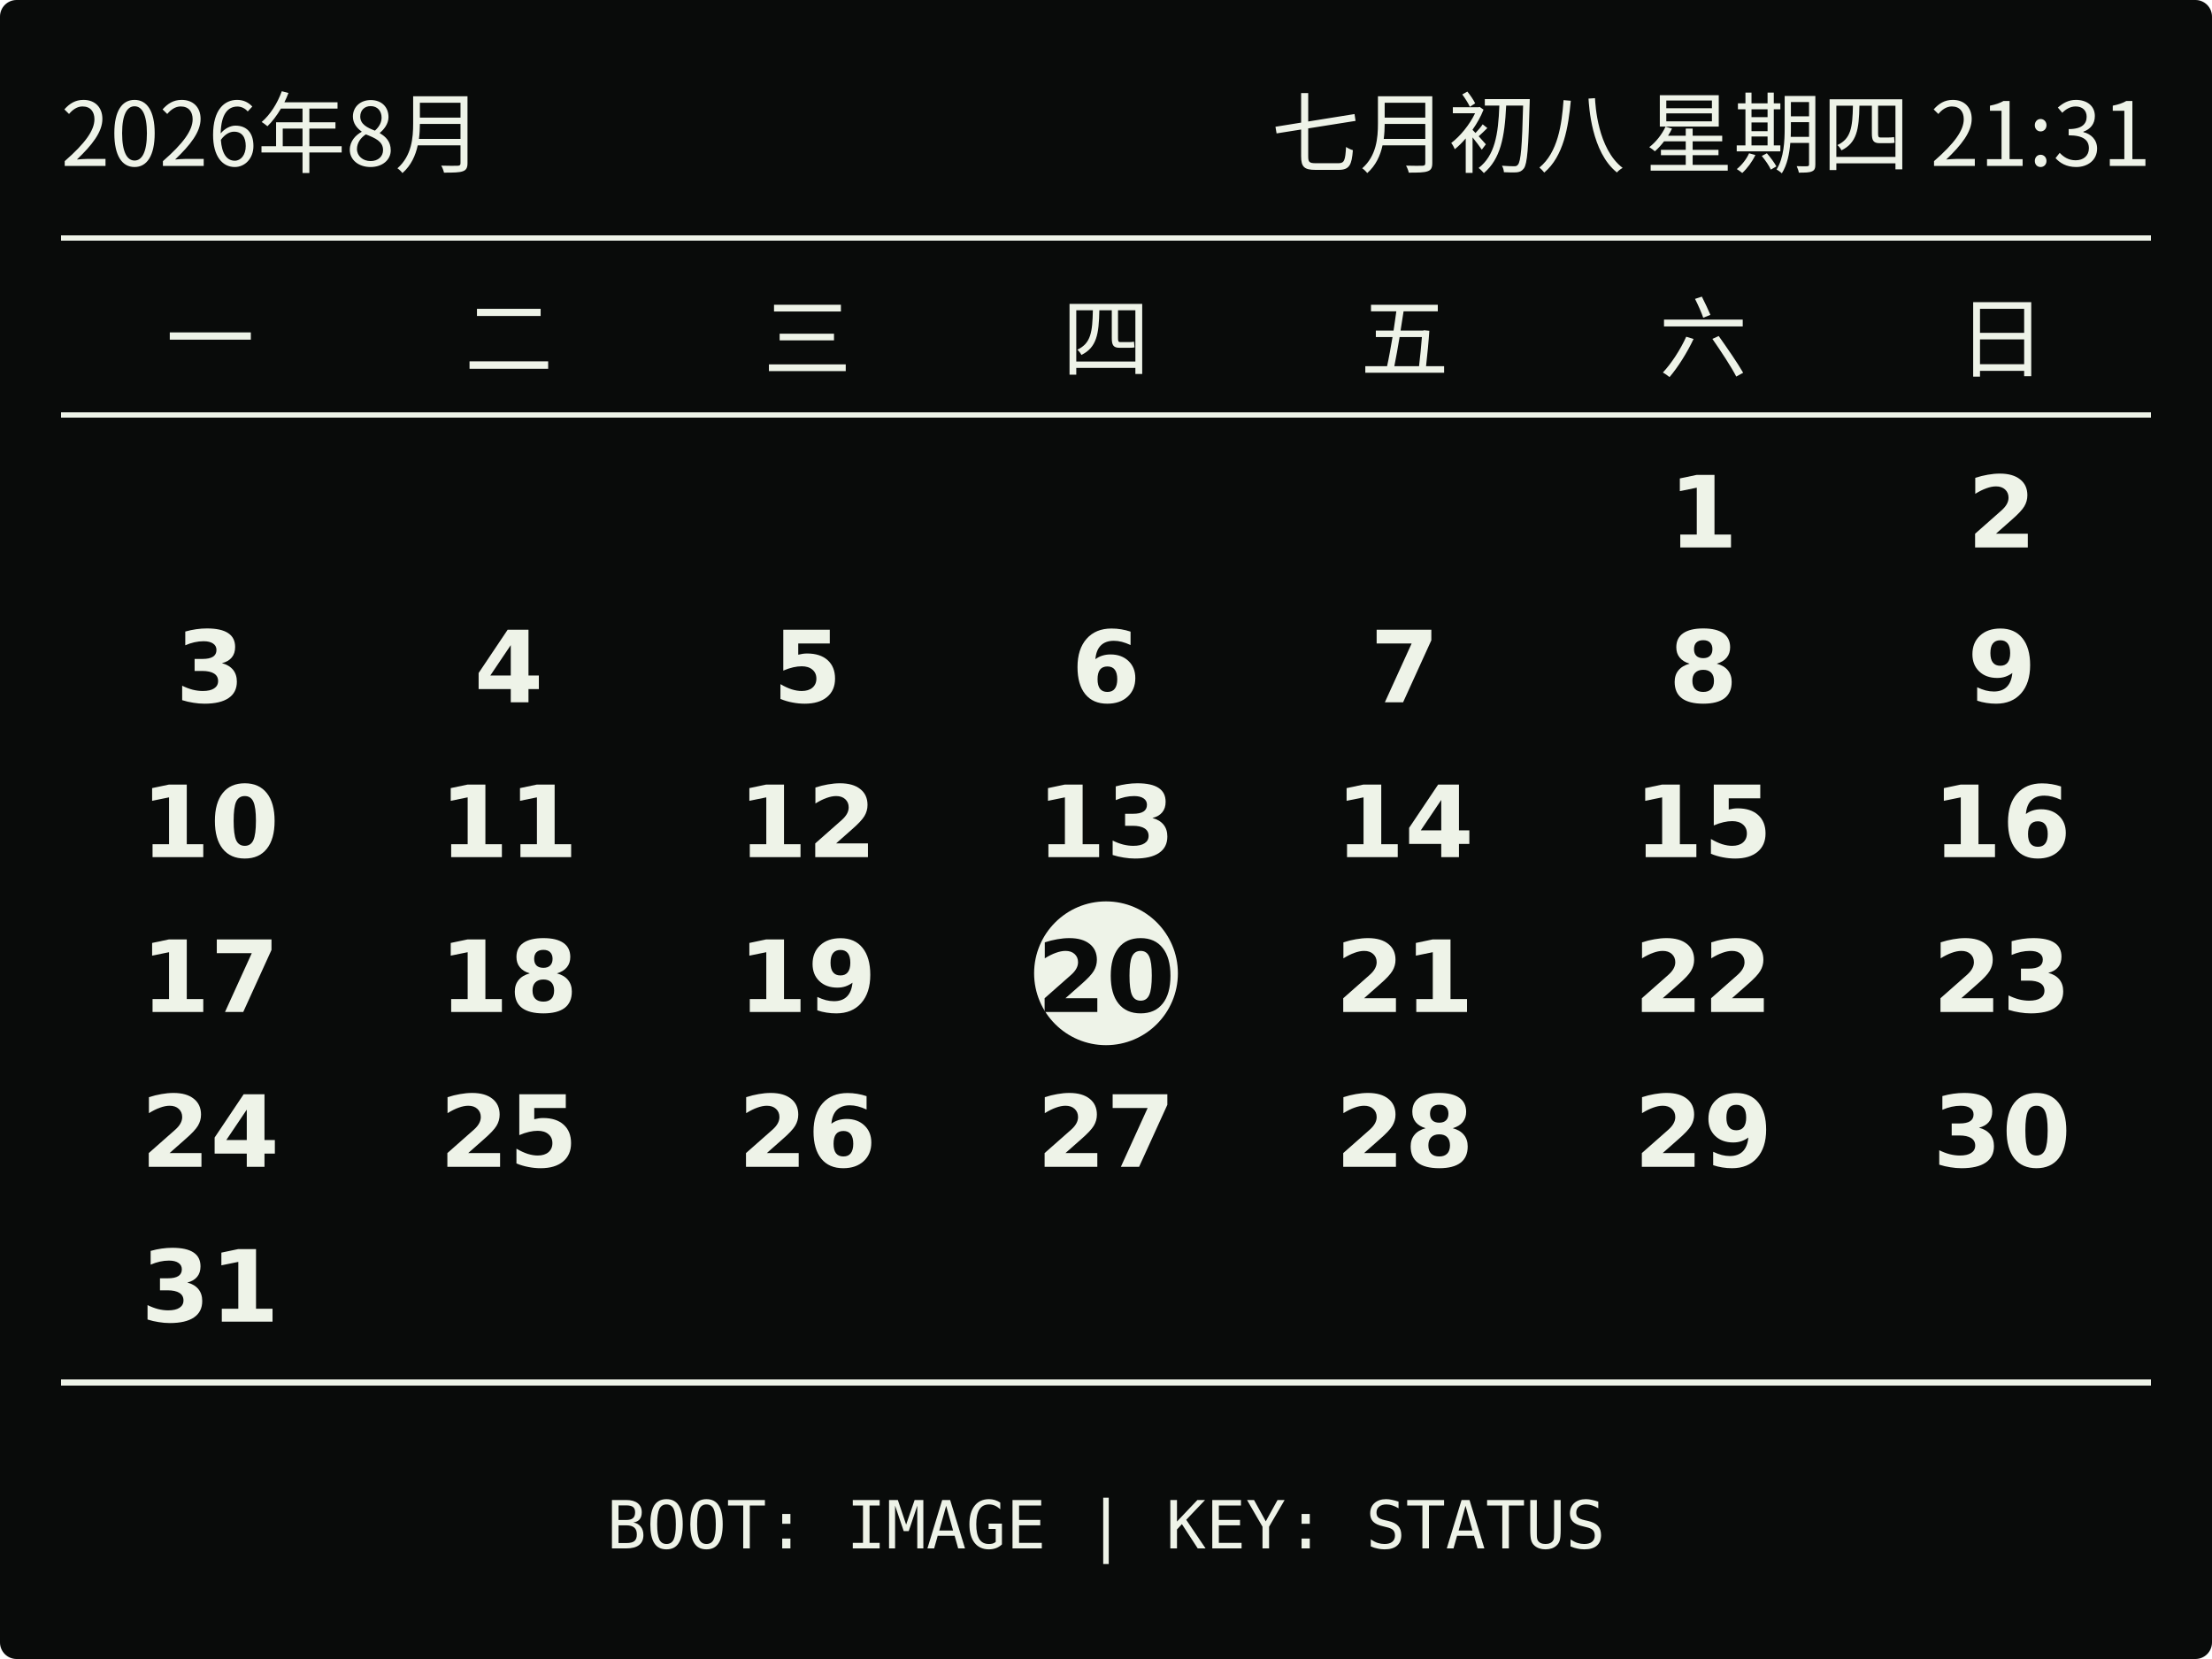
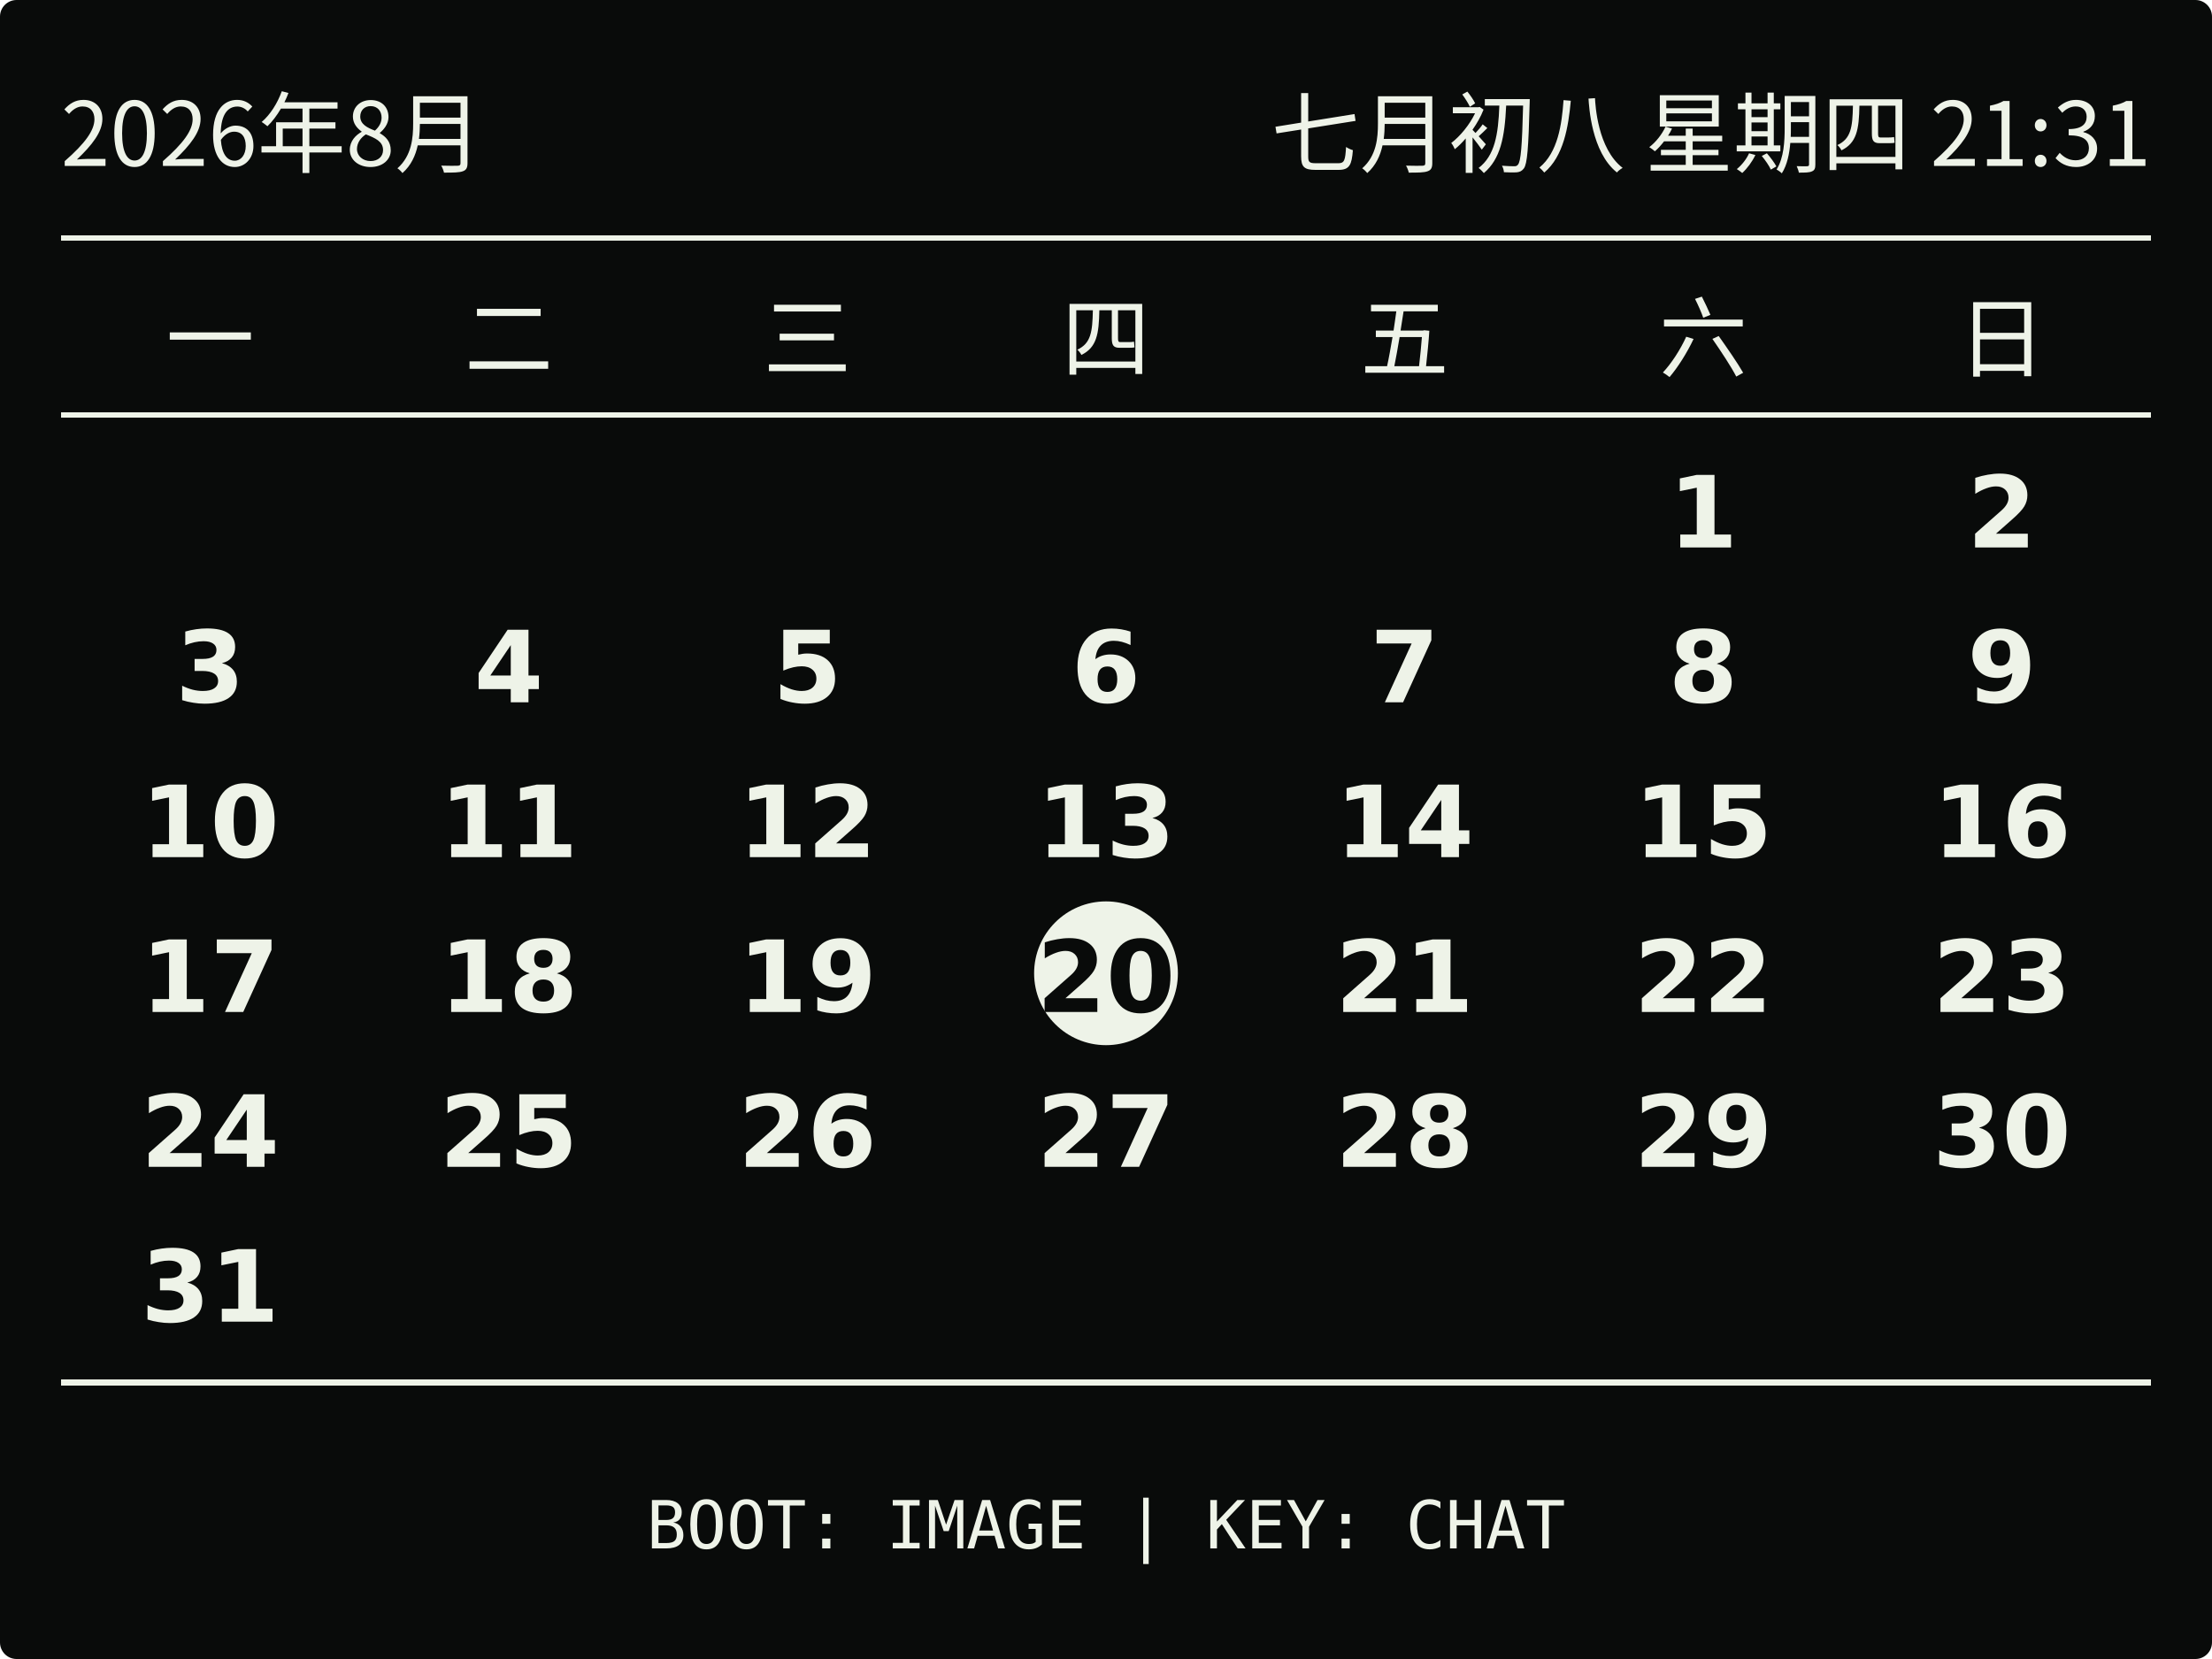
<svg xmlns="http://www.w3.org/2000/svg" width="400" height="300" viewBox="0 0 400 300" role="img" aria-labelledby="title description">
  <rect width="400" height="300" rx="3" fill="#090b0a" />
  <g fill="#eef3e8" stroke="#eef3e8">
    <text x="11" y="30" stroke="none" font-family="WenQuanYi Zen Hei, Noto Sans CJK SC, sans-serif" font-size="16">2026年8月</text>
    <text x="389" y="30" stroke="none" text-anchor="end" font-family="WenQuanYi Zen Hei, Noto Sans CJK SC, sans-serif" font-size="16">七月初八  星期四  21:31</text>
    <path d="M11 43H389M11 75H389M11 250H389" fill="none" stroke-width="1" shape-rendering="crispEdges" />
    <g stroke="none" text-anchor="middle" font-family="WenQuanYi Zen Hei, Noto Sans CJK SC, sans-serif" font-size="16">
      <text x="38" y="67">一</text>
      <text x="92" y="67">二</text>
      <text x="146" y="67">三</text>
      <text x="200" y="67">四</text>
      <text x="254" y="67">五</text>
      <text x="308" y="67">六</text>
      <text x="362" y="67">日</text>
    </g>
    <g stroke="none" text-anchor="middle" font-family="DejaVu Sans, Arial, sans-serif" font-size="18" font-weight="700">
      <text x="308" y="99">1</text>
      <text x="362" y="99">2</text>
      <text x="38" y="127">3</text>
      <text x="92" y="127">4</text>
      <text x="146" y="127">5</text>
      <text x="200" y="127">6</text>
      <text x="254" y="127">7</text>
      <text x="308" y="127">8</text>
      <text x="362" y="127">9</text>
      <text x="38" y="155">10</text>
      <text x="92" y="155">11</text>
      <text x="146" y="155">12</text>
      <text x="200" y="155">13</text>
      <text x="254" y="155">14</text>
      <text x="308" y="155">15</text>
      <text x="362" y="155">16</text>
      <text x="38" y="183">17</text>
      <text x="92" y="183">18</text>
      <text x="146" y="183">19</text>
      <circle cx="200" cy="176" r="13" />
      <text x="200" y="183" fill="#090b0a">20</text>
      <text x="254" y="183">21</text>
      <text x="308" y="183">22</text>
      <text x="362" y="183">23</text>
      <text x="38" y="211">24</text>
      <text x="92" y="211">25</text>
      <text x="146" y="211">26</text>
      <text x="200" y="211">27</text>
      <text x="254" y="211">28</text>
      <text x="308" y="211">29</text>
      <text x="362" y="211">30</text>
      <text x="38" y="239">31</text>
    </g>
-     <text x="200" y="280" stroke="none" text-anchor="middle" font-family="DejaVu Sans Mono, Consolas, monospace" font-size="12">BOOT: IMAGE | KEY: STATUS</text>
+     <text x="200" y="280" stroke="none" text-anchor="middle" font-family="DejaVu Sans Mono, Consolas, monospace" font-size="12">BOOT: IMAGE | KEY: CHAT</text>
  </g>
</svg>
